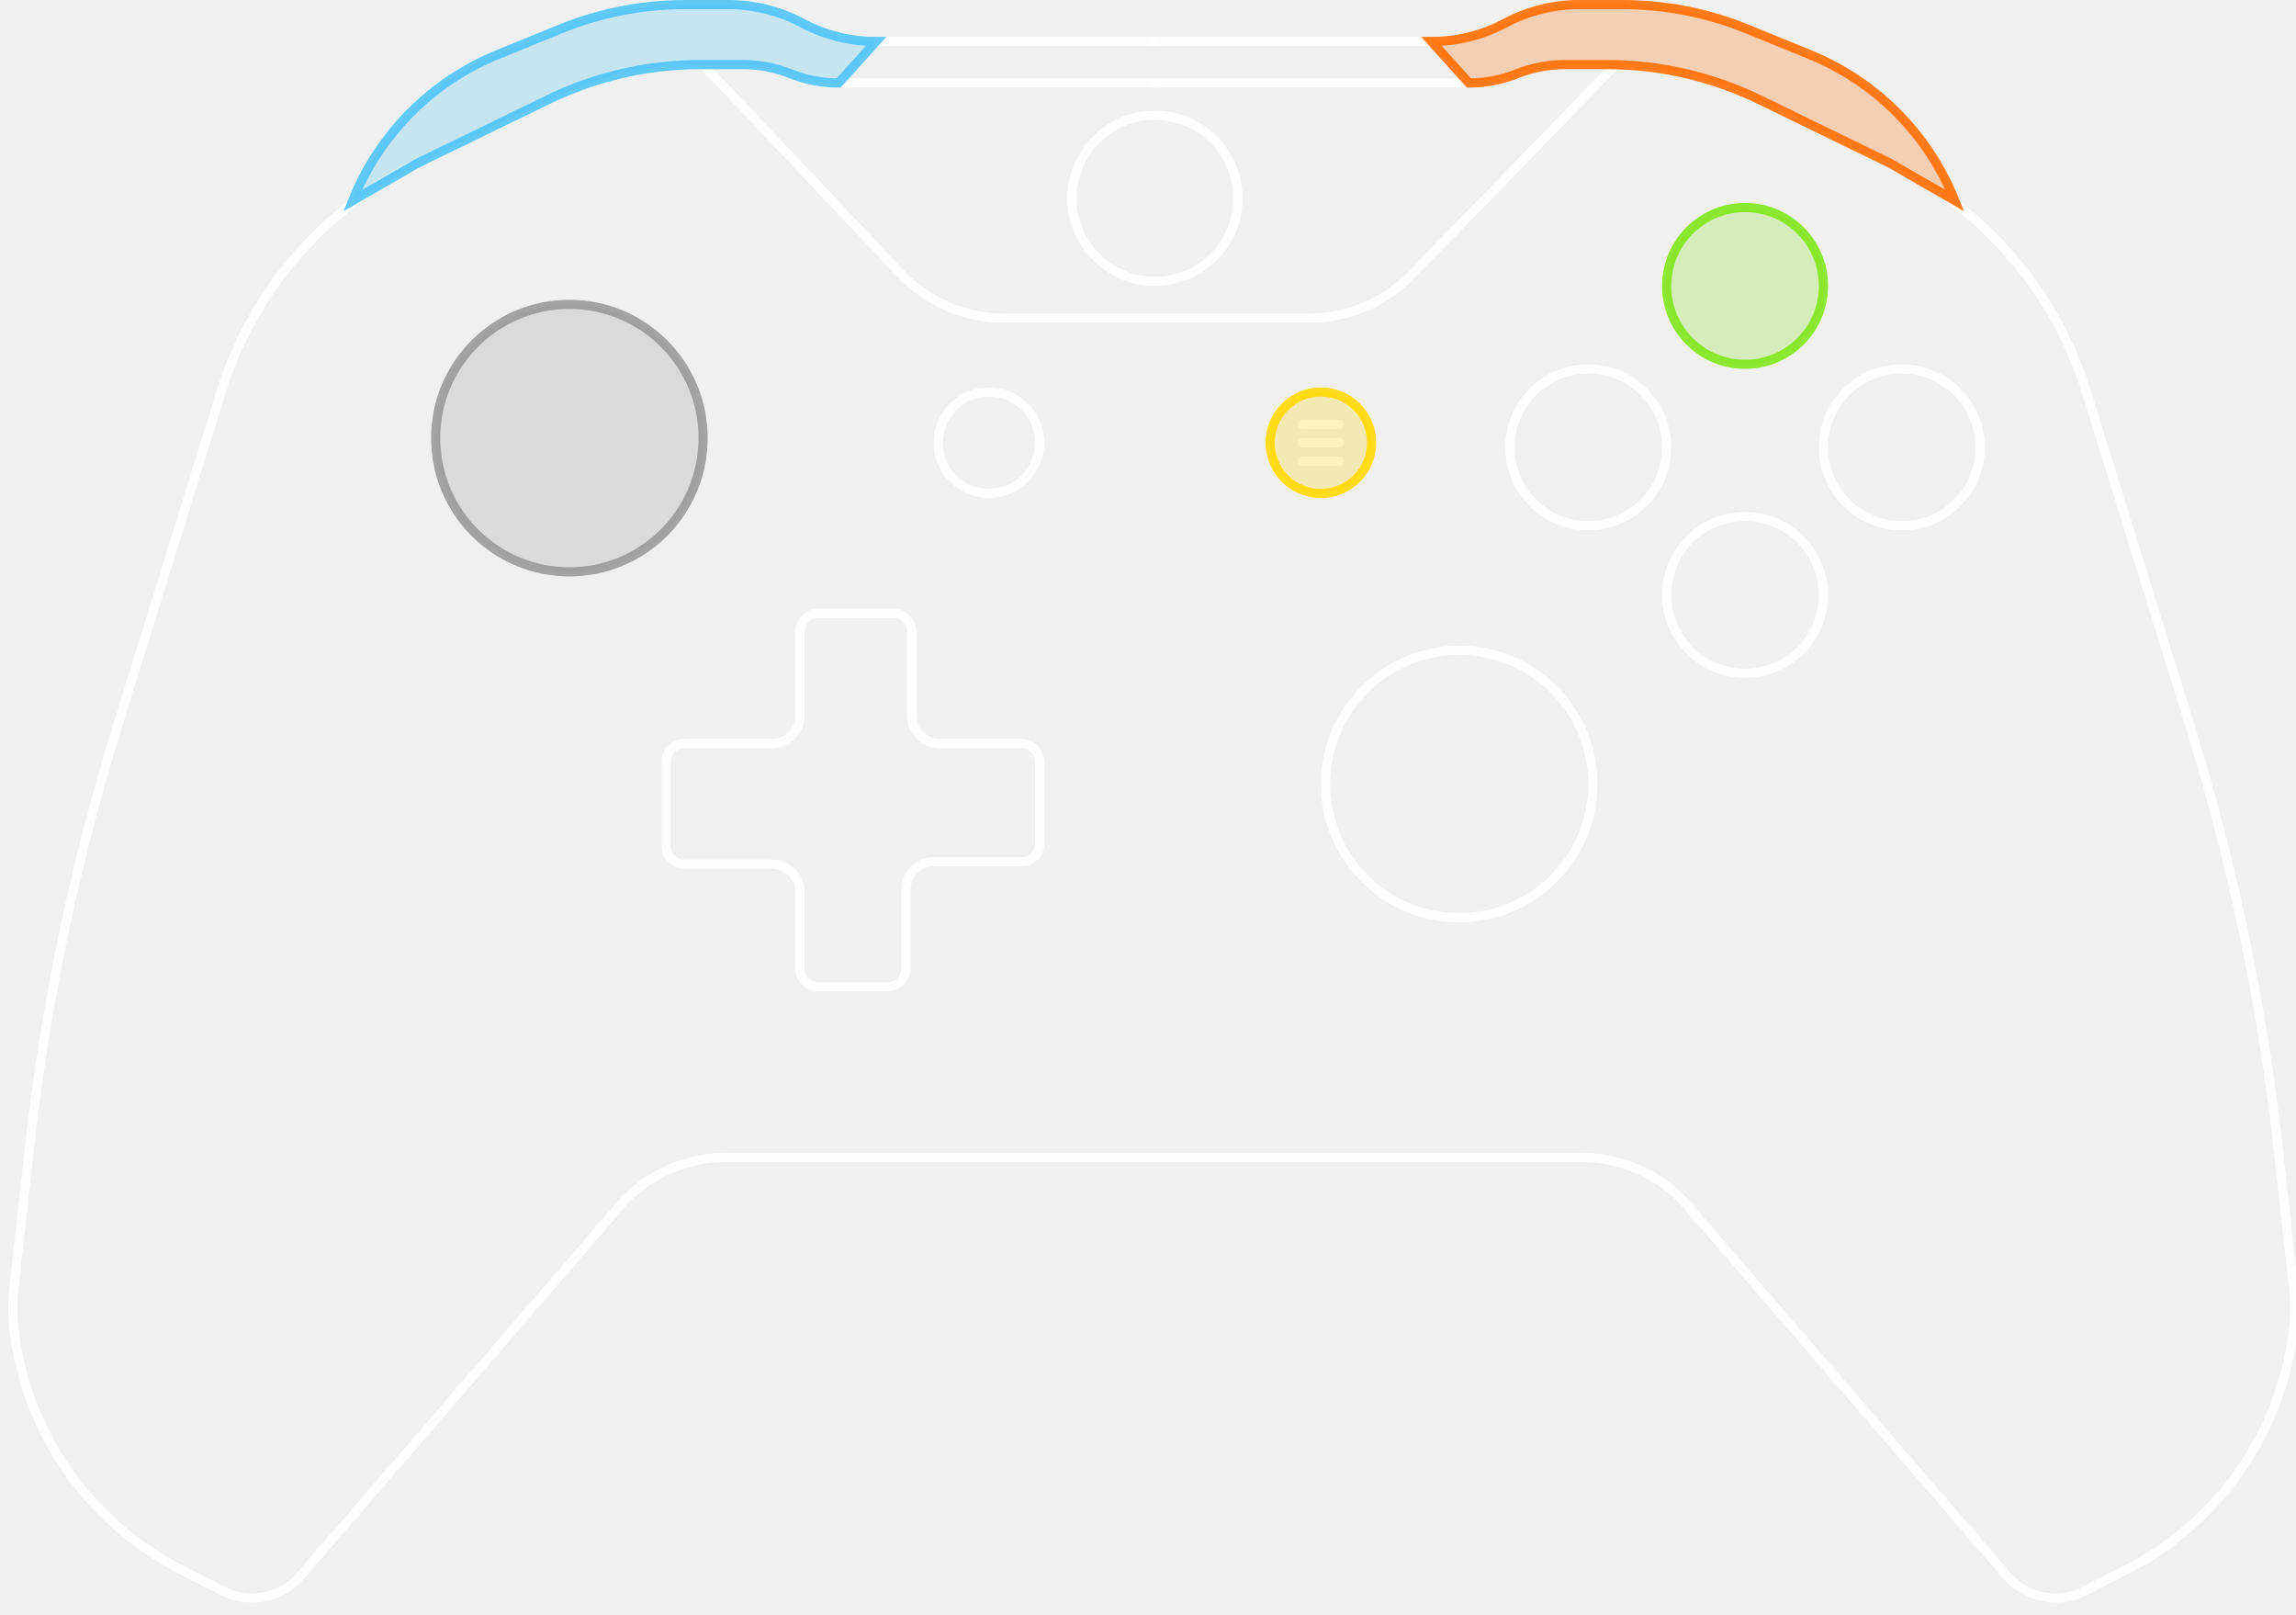
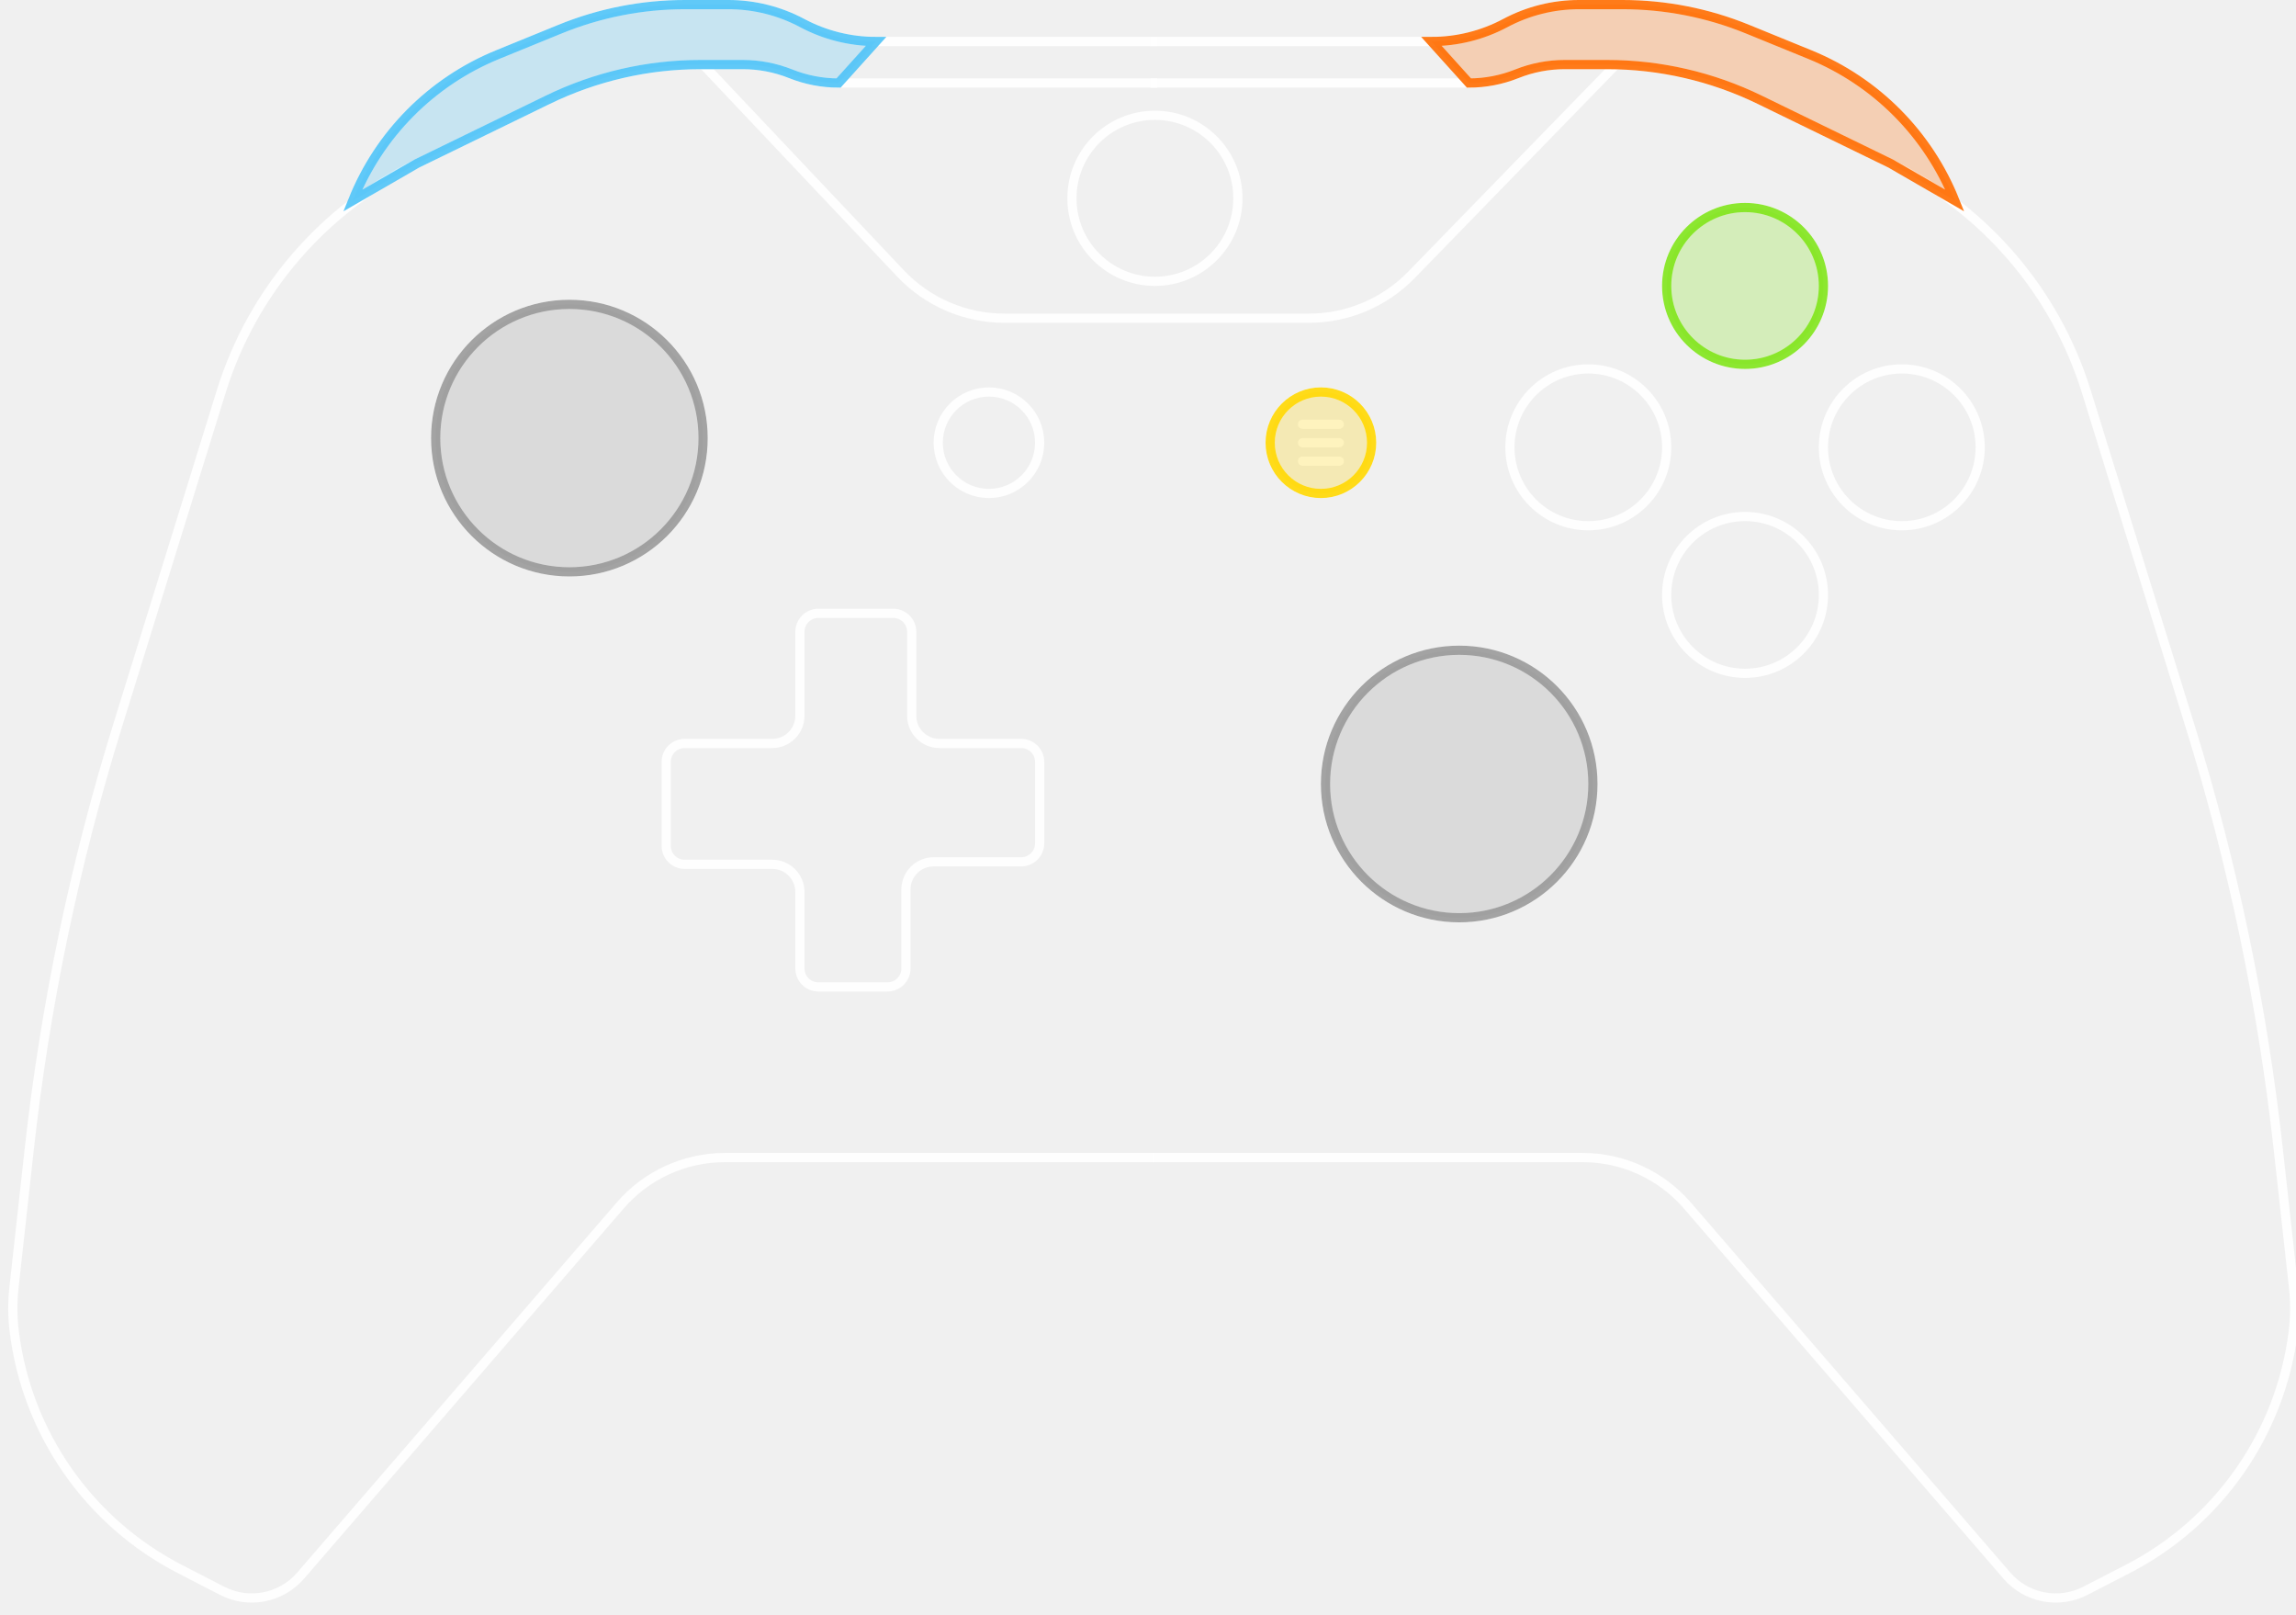
<svg xmlns="http://www.w3.org/2000/svg" width="498" height="350" viewBox="0 0 498 350" fill="none">
  <g clip-path="url(#clip0_20_3)">
    <path d="M177.5 133H193.75C195.959 133 197.75 134.791 197.75 137V155.209C197.75 158.523 200.436 161.209 203.75 161.209H221.5C223.709 161.209 225.5 163 225.5 165.209V182.876C225.5 185.085 223.709 186.876 221.5 186.876H202.5C199.186 186.876 196.5 189.562 196.5 192.876V210C196.5 212.209 194.709 214 192.5 214H177.5C175.291 214 173.5 212.209 173.5 210V193.418C173.5 190.104 170.814 187.418 167.5 187.418H148.5C146.291 187.418 144.5 185.627 144.5 183.418V165.209C144.5 163 146.291 161.209 148.5 161.209H167.5C170.814 161.209 173.5 158.523 173.5 155.209V137C173.5 134.791 175.291 133 177.5 133Z" stroke="white" stroke-opacity="0.9" stroke-width="2" />
    <path d="M251 18H181.885C178.328 18 174.803 17.321 171.5 16C168.197 14.679 164.672 14 161.115 14H151.934C140.462 14 129.14 16.61 118.825 21.631L90.409 35.465C70.049 45.377 54.694 63.268 47.984 84.896L25.452 157.527C16.172 187.441 9.769 218.172 6.332 249.303L3.03 279.202C2.678 282.39 2.701 285.608 3.099 288.79C5.853 310.824 19.306 330.078 39.048 340.243L48.2 344.955C53.95 347.915 60.978 346.552 65.204 341.658L134.526 261.391C140.224 254.793 148.512 251 157.23 251H250.5" stroke="white" stroke-opacity="0.9" stroke-width="2" />
    <circle cx="123.5" cy="95" r="29" stroke="white" stroke-opacity="0.9" stroke-width="2" />
    <circle cx="316.5" cy="170" r="29" stroke="white" stroke-opacity="0.9" stroke-width="2" />
    <circle cx="378.5" cy="129" r="17" stroke="white" stroke-opacity="0.9" stroke-width="2" />
    <circle cx="412.5" cy="97" r="17" stroke="white" stroke-opacity="0.9" stroke-width="2" />
    <circle cx="378.5" cy="62" r="17" stroke="white" stroke-opacity="0.9" stroke-width="2" />
    <circle cx="344.5" cy="97" r="17" stroke="white" stroke-opacity="0.9" stroke-width="2" />
    <circle cx="214.5" cy="96" r="11" stroke="white" stroke-opacity="0.9" stroke-width="2" />
    <circle cx="250.5" cy="43" r="18" stroke="white" stroke-opacity="0.9" stroke-width="2" />
    <circle cx="286.5" cy="96" r="11" stroke="white" stroke-opacity="0.9" stroke-width="2" />
    <rect x="282" y="91.5" width="9" height="1" rx="0.5" stroke="white" stroke-opacity="0.9" />
    <rect x="282" y="95.5" width="9" height="1" rx="0.5" stroke="white" stroke-opacity="0.9" />
    <rect x="282" y="99.5" width="9" height="1" rx="0.5" stroke="white" stroke-opacity="0.9" />
    <path d="M251 9H190C184.419 9 178.924 7.626 174 5C169.076 2.374 163.581 1 158 1H148.572C139.279 1 130.075 2.806 121.472 6.318L107.936 11.842C93.598 17.695 82.252 29.121 76.5 43.5" stroke="white" stroke-opacity="0.9" stroke-width="2" />
    <path d="M350.5 14L306.129 59.615C300.293 65.615 292.278 69 283.908 69H217.853C209.329 69 201.182 65.491 195.327 59.297L152.5 14" stroke="white" stroke-opacity="0.9" stroke-width="2" />
    <path d="M249.5 9H310.5C316.081 9 321.576 7.626 326.5 5C331.424 2.374 336.919 1 342.5 1H351.928C361.221 1 370.425 2.806 379.028 6.318L392.564 11.842C406.902 17.695 418.248 29.121 424 43.5" stroke="white" stroke-opacity="0.9" stroke-width="2" />
    <path d="M249.5 18H318.615C322.172 18 325.697 17.321 329 16C332.303 14.679 335.828 14 339.385 14H348.566C360.038 14 371.36 16.61 381.675 21.631L410.091 35.465C430.451 45.377 445.806 63.268 452.516 84.896L475.048 157.527C484.328 187.441 490.731 218.172 494.168 249.303L497.47 279.202C497.822 282.39 497.799 285.608 497.401 288.79C494.647 310.824 481.194 330.078 461.452 340.243L452.3 344.955C446.551 347.915 439.522 346.552 435.296 341.658L365.974 261.391C360.276 254.793 351.988 251 343.27 251H250" stroke="white" stroke-opacity="0.9" stroke-width="2" />
    <circle cx="286.5" cy="96" r="11" fill="#FFD700" fill-opacity="0.25" stroke="#FFD700" stroke-opacity="0.9" stroke-width="2" />
    <circle cx="378.5" cy="62" r="17" fill="#80E51A" fill-opacity="0.25" stroke="#80E51A" stroke-opacity="0.9" stroke-width="2" />
    <path d="M 190 9 C 184.419 9 178.924 7.626 174 5 C 169.076 2.374 163.581 1 158 1 H 148.572 C 139.279 1 130.075 2.806 121.472 6.318 L 107.936 11.842 C 93.598 17.695 82.252 29.121 76.5 43.5 L 90.409 35.465 L 118.825 21.631 C 129.14 16.61 140.462 14 151.934 14 H 161.115 C 164.672 14 168.197 14.679 171.5 16 C 174.803 17.321 178.328 18 181.885 18 Z" fill="#4FC3F7" fill-opacity="0.25" stroke="#4FC3F7" stroke-opacity="0.9" stroke-width="2" />
    <path d="M 310.5 9 C 316.081 9 321.576 7.626 326.5 5 C 331.424 2.374 336.919 1 342.5 1 H 351.928 C 361.221 1 370.425 2.806 379.028 6.318 L 392.564 11.842 C 406.902 17.695 418.248 29.121 424 43.5 L 410.091 35.465 L 381.675 21.631 C 371.36 16.61 360.038 14 348.566 14 H 339.385 C 335.828 14 332.303 14.679 329 16 C 325.697 17.321 322.172 18 318.615 18 Z" fill="#FF6D00" fill-opacity="0.25" stroke="#FF6D00" stroke-opacity="0.9" stroke-width="2" />
    <circle cx="123.5" cy="95" r="29" fill="#999999" fill-opacity="0.25" stroke="#999999" stroke-opacity="0.9" stroke-width="2" />
+     <circle cx="316.5" cy="170" r="29" fill="#999999" fill-opacity="0.25" stroke="#999999" stroke-opacity="0.9" stroke-width="2" />
  </g>
  <defs>
    <clipPath id="clip0_20_3">
      <rect width="498" height="350" fill="white" />
    </clipPath>
  </defs>
</svg>
